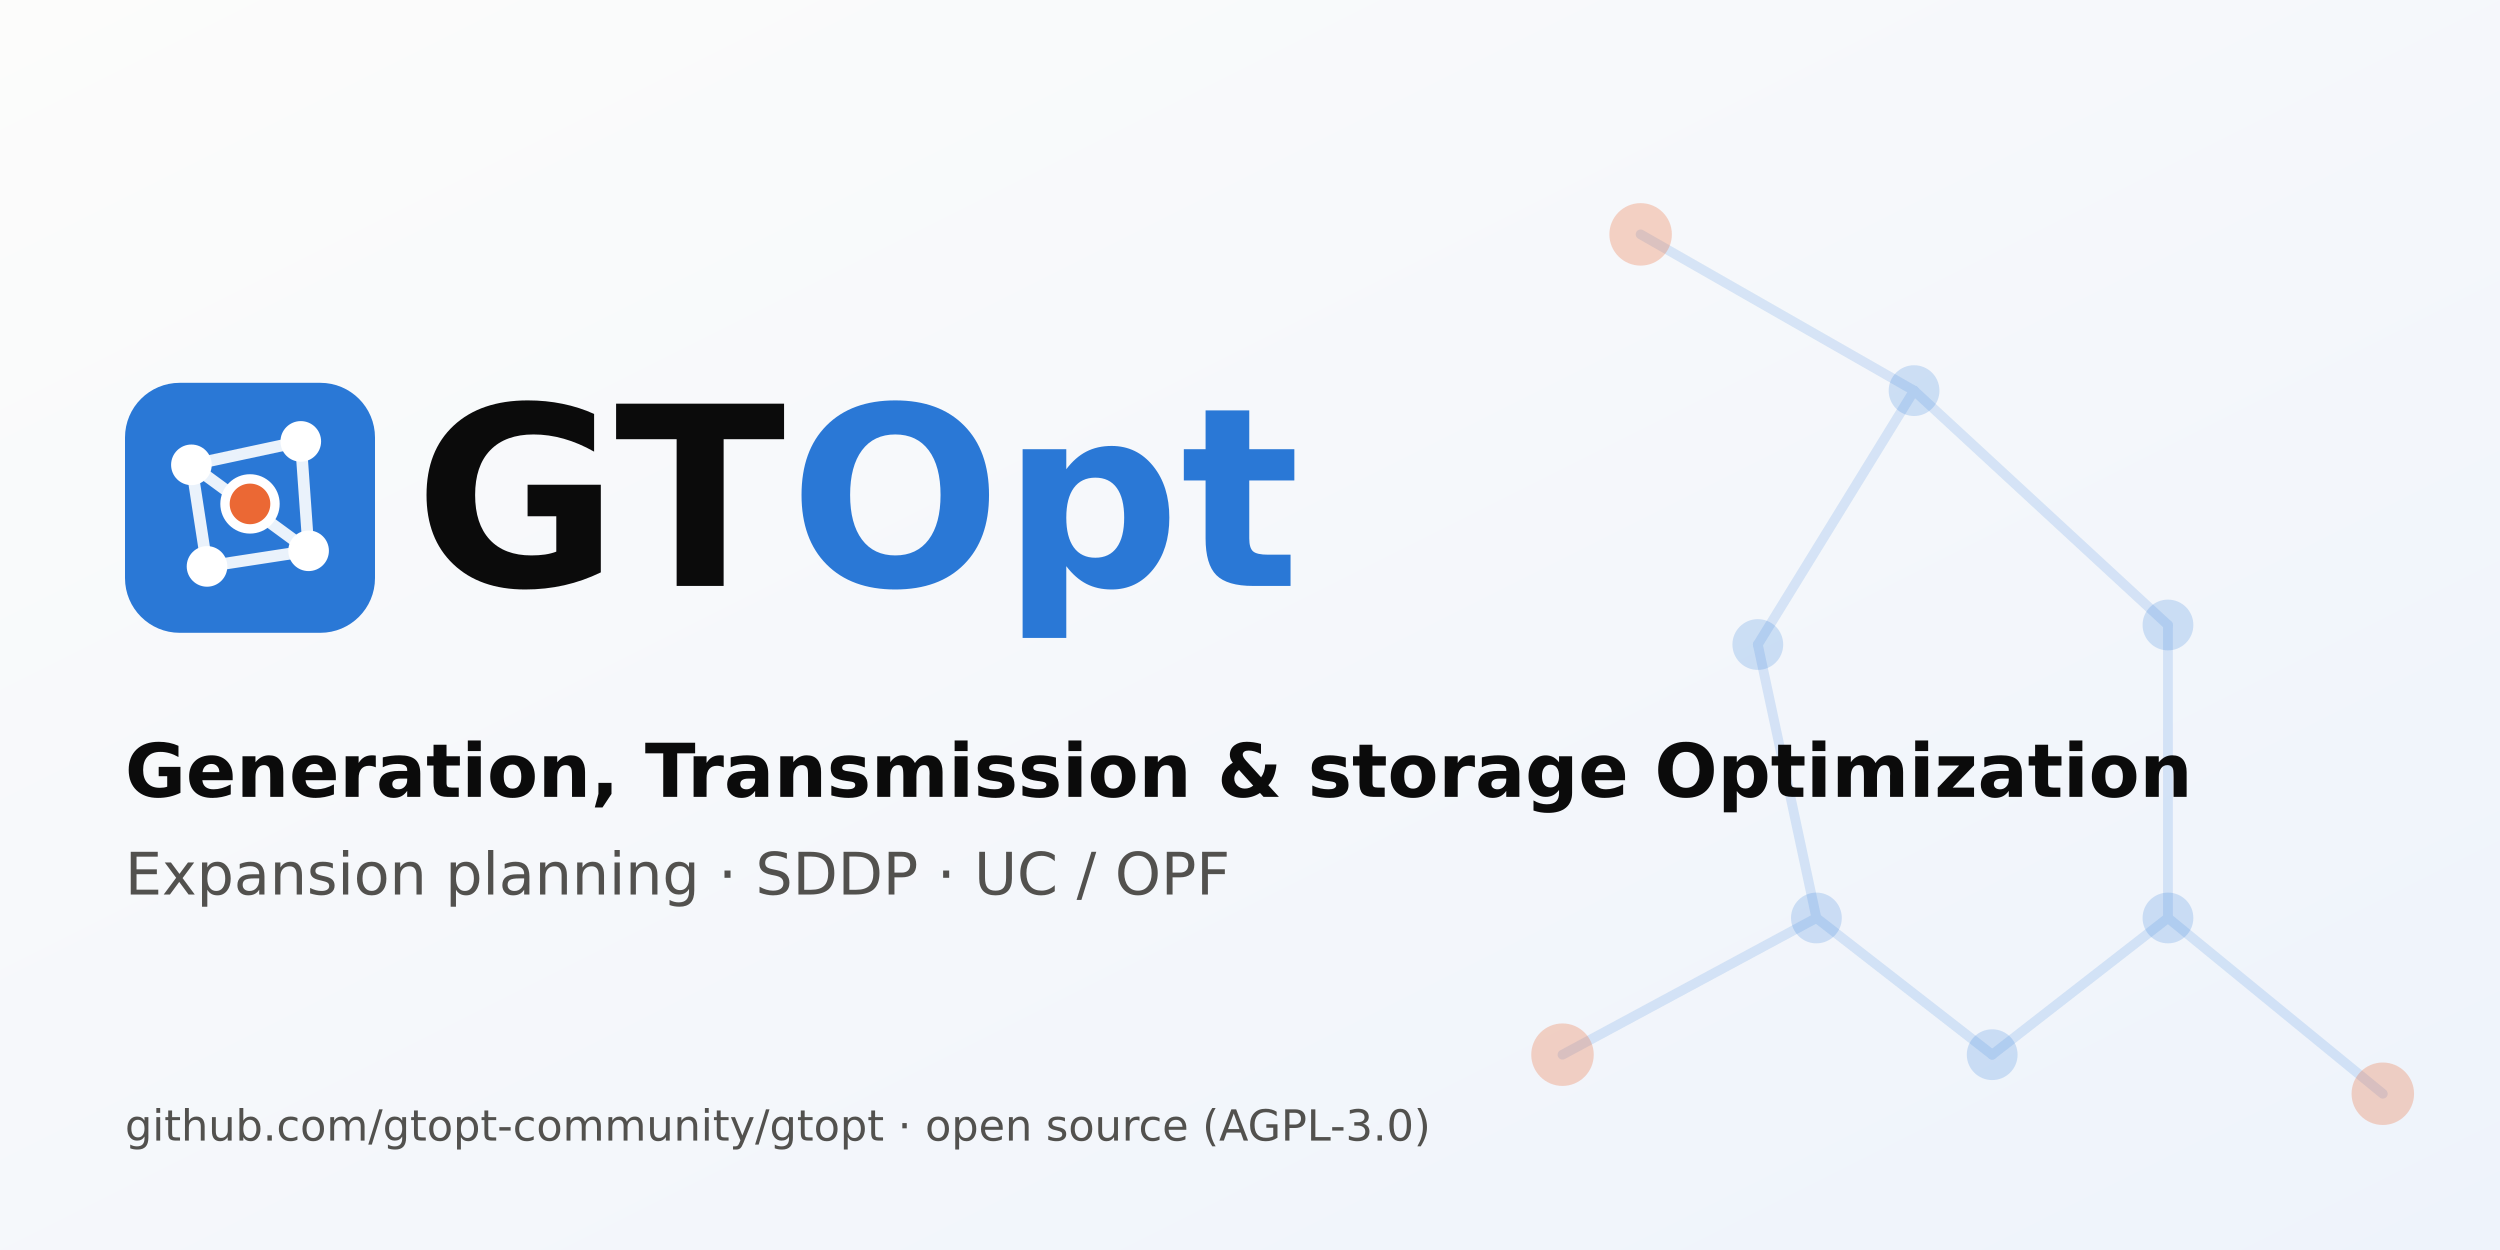
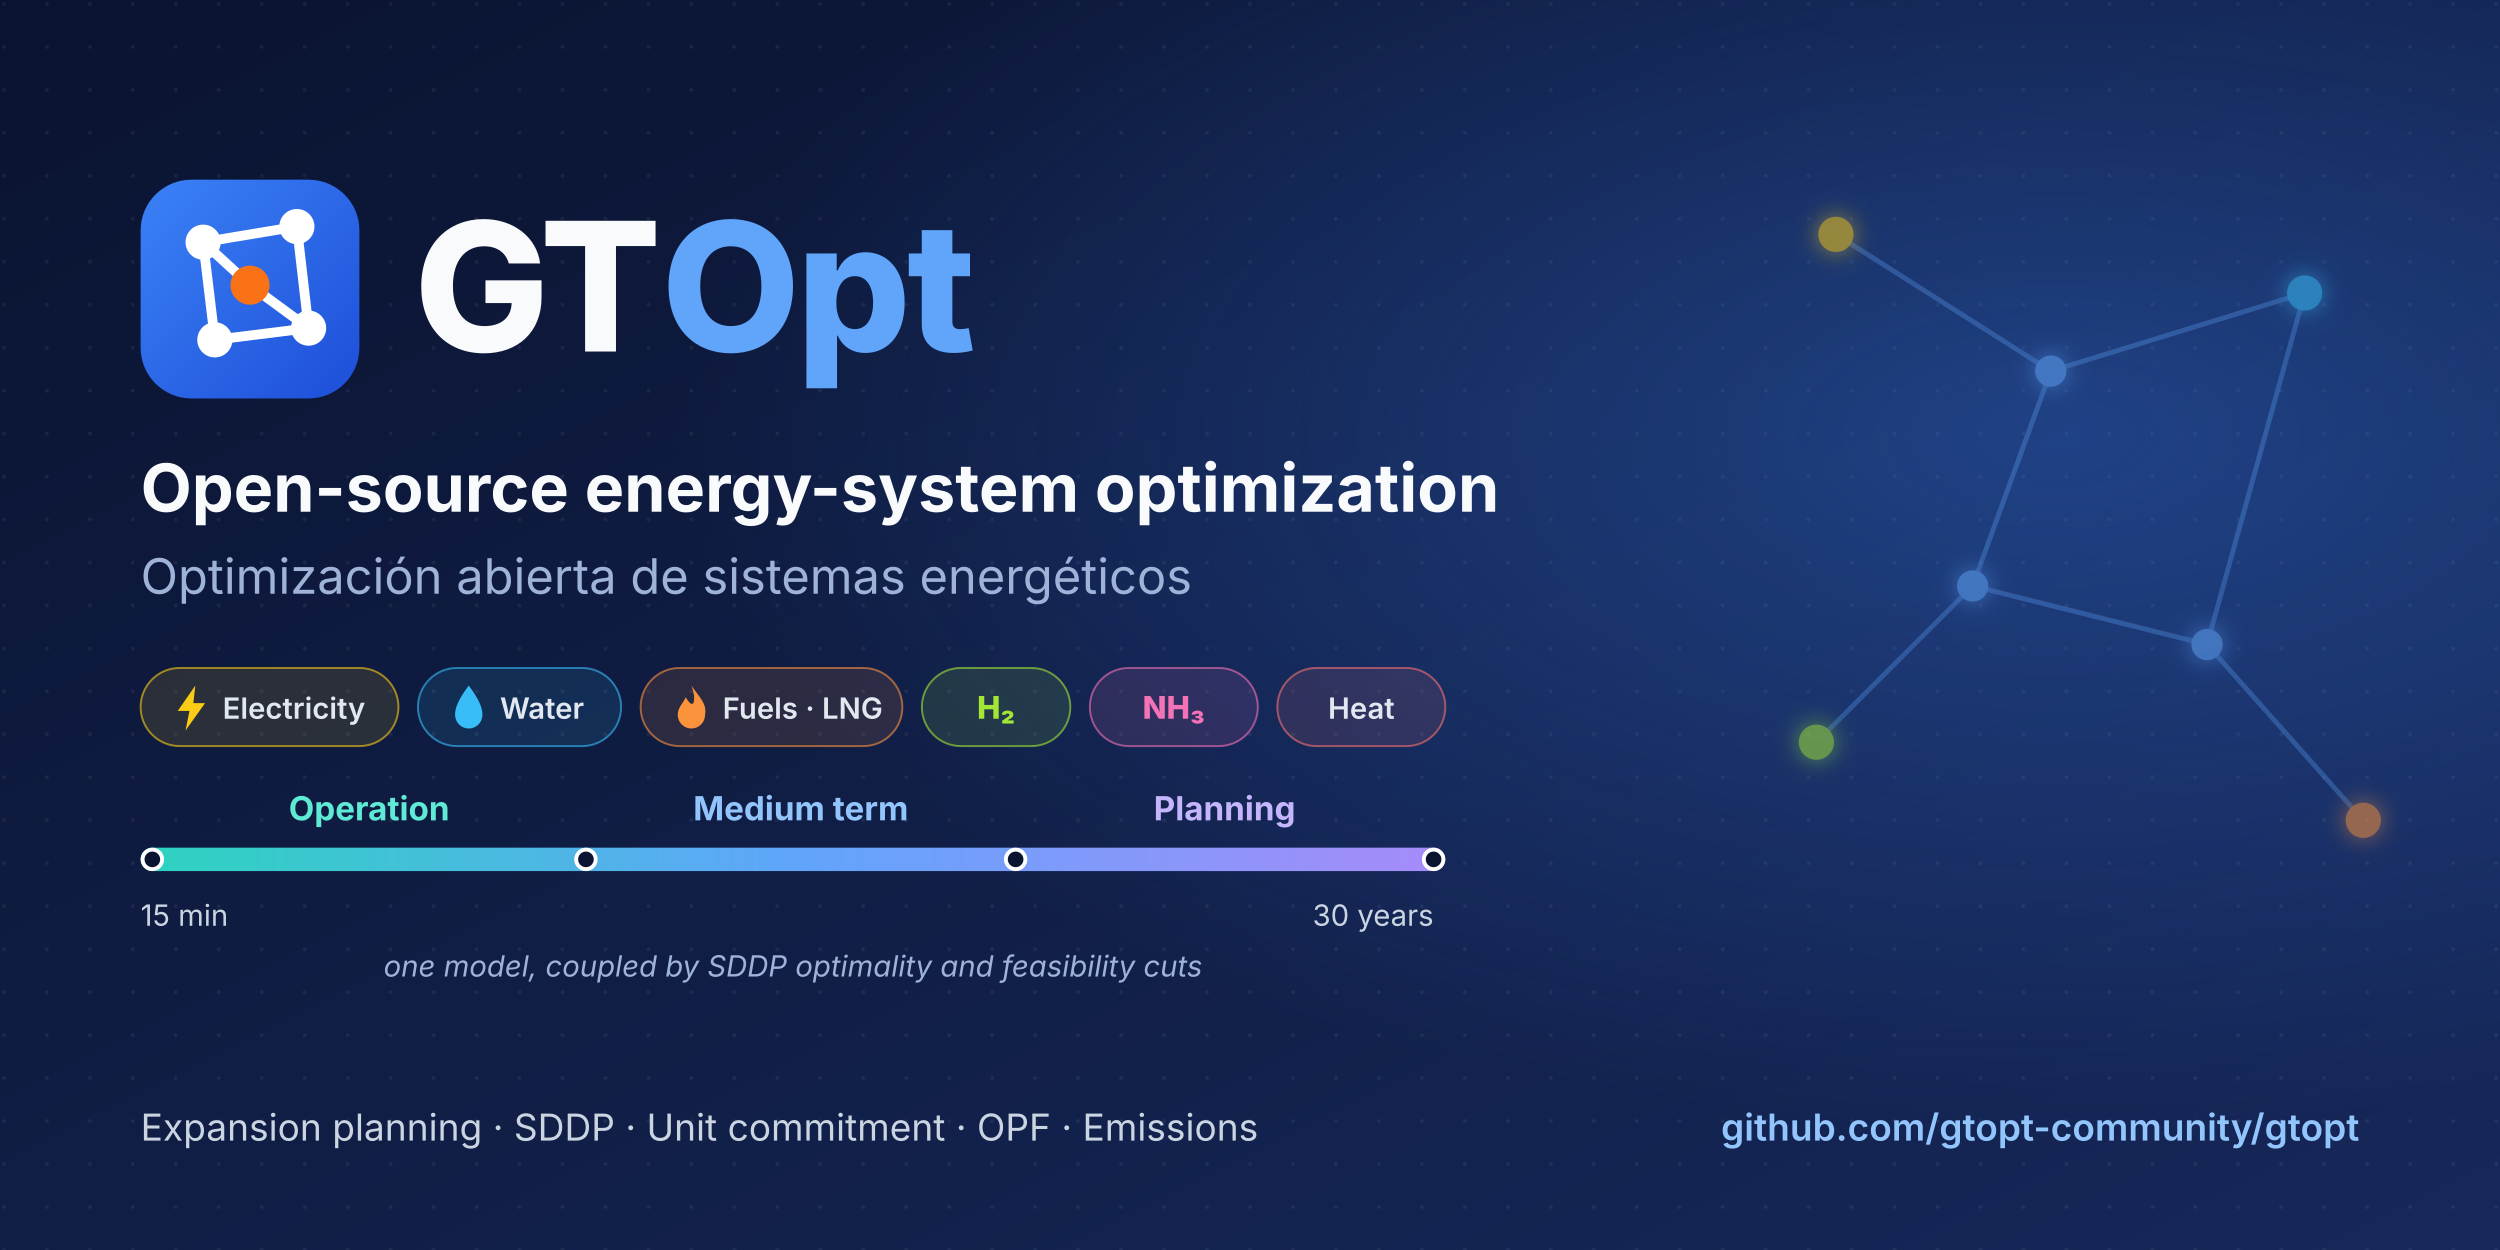
- <svg xmlns="http://www.w3.org/2000/svg" width="1280" height="640" viewBox="0 0 1280 640">
+ <svg xmlns="http://www.w3.org/2000/svg" viewBox="0 0 1280 640" width="1280" height="640">
  <defs>
    <linearGradient id="bg" x1="0" y1="0" x2="1" y2="1">
-       <stop offset="0" stop-color="#fcfcfb" />
-       <stop offset="1" stop-color="#eef3fb" />
+       <stop offset="0" stop-color="#0a1330" />
+       <stop offset="1" stop-color="#16285a" />
    </linearGradient>
+     <linearGradient id="scale" x1="0" y1="0" x2="1" y2="0">
+       <stop offset="0" stop-color="#2dd4bf" />
+       <stop offset="0.5" stop-color="#60a5fa" />
+       <stop offset="1" stop-color="#a78bfa" />
+     </linearGradient>
+     <linearGradient id="logo" x1="0" y1="0" x2="1" y2="1">
+       <stop offset="0" stop-color="#3b82f6" />
+       <stop offset="1" stop-color="#1d4ed8" />
+     </linearGradient>
+     <radialGradient id="halo" cx="0.82" cy="0.35" r="0.55">
+       <stop offset="0" stop-color="#3b82f6" stop-opacity="0.35" />
+       <stop offset="1" stop-color="#3b82f6" stop-opacity="0" />
+     </radialGradient>
+     <pattern id="dots" width="22" height="22" patternUnits="userSpaceOnUse">
+       <circle cx="2" cy="2" r="1" fill="#ffffff" opacity="0.06" />
+     </pattern>
+     <filter id="glow" x="-50%" y="-50%" width="200%" height="200%">
+       <feGaussianBlur stdDeviation="6" result="b" />
+       <feMerge>
+         <feMergeNode in="b" />
+         <feMergeNode in="SourceGraphic" />
+       </feMerge>
+     </filter>
  </defs>
+   <style>
+     text { font-family: Inter, "Segoe UI", "Helvetica Neue", Arial, sans-serif; }
+     .c { font-size: 15px; font-weight: 600; fill: #e2e8f0; }
+   </style>
  <rect width="1280" height="640" fill="url(#bg)" />
-   <g opacity="0.16" stroke="#2a78d6" stroke-width="5" stroke-linecap="round">
-     <line x1="840" y1="120" x2="980" y2="200" />
-     <line x1="980" y1="200" x2="900" y2="330" />
-     <line x1="980" y1="200" x2="1110" y2="320" />
-     <line x1="900" y1="330" x2="930" y2="470" />
-     <line x1="1110" y1="320" x2="1110" y2="470" />
-     <line x1="930" y1="470" x2="1020" y2="540" />
-     <line x1="1020" y1="540" x2="1110" y2="470" />
-     <line x1="800" y1="540" x2="930" y2="470" />
-     <line x1="1220" y1="560" x2="1110" y2="470" />
+   <rect width="1280" height="640" fill="url(#dots)" />
+   <rect width="1280" height="640" fill="url(#halo)" />
+   <g opacity="0.55">
+     <g stroke="#60a5fa" stroke-width="2.5" stroke-opacity="0.55" fill="none">
+       <path d="M940 120 L1050 190 L1180 150" />
+       <path d="M1050 190 L1010 300 L1130 330 L1180 150" />
+       <path d="M1010 300 L930 380" />
+       <path d="M1130 330 L1210 420" />
+     </g>
+     <g filter="url(#glow)">
+       <circle cx="940" cy="120" r="9" fill="#facc15" />
+       <circle cx="1050" cy="190" r="8" fill="#60a5fa" />
+       <circle cx="1180" cy="150" r="9" fill="#38bdf8" />
+       <circle cx="1010" cy="300" r="8" fill="#60a5fa" />
+       <circle cx="1130" cy="330" r="8" fill="#60a5fa" />
+       <circle cx="930" cy="380" r="9" fill="#a3e635" />
+       <circle cx="1210" cy="420" r="9" fill="#fb923c" />
+     </g>
  </g>
-   <g opacity="0.2" fill="#2a78d6">
-     <circle cx="980" cy="200" r="13" />
-     <circle cx="900" cy="330" r="13" />
-     <circle cx="1110" cy="320" r="13" />
-     <circle cx="930" cy="470" r="13" />
-     <circle cx="1020" cy="540" r="13" />
-     <circle cx="1110" cy="470" r="13" />
+   <rect x="72" y="92" width="112" height="112" rx="26" fill="url(#logo)" />
+   <g stroke="#ffffff" stroke-width="5" stroke-linecap="round" fill="none">
+     <path d="M104 124 L152 116 L158 168 L110 174 Z" />
+     <path d="M104 124 L128 146 L158 168" />
  </g>
-   <g opacity="0.28" fill="#eb6834">
-     <circle cx="840" cy="120" r="16" />
-     <circle cx="800" cy="540" r="16" />
-     <circle cx="1220" cy="560" r="16" />
+   <g fill="#ffffff">
+     <circle cx="104" cy="124" r="9" />
+     <circle cx="152" cy="116" r="9" />
+     <circle cx="158" cy="168" r="9" />
+     <circle cx="110" cy="174" r="9" />
  </g>
-   <g transform="translate(64.0 196.0) scale(2.0)">
-     <rect width="64" height="64" rx="14" fill="#2a78d6" />
-     <g stroke="#ffffff" stroke-width="3" stroke-linecap="round" opacity="0.9">
-       <line x1="17.0" y1="21.0" x2="45.0" y2="15.0" />
-       <line x1="45.0" y1="15.0" x2="47.0" y2="43.0" />
-       <line x1="47.0" y1="43.0" x2="21.0" y2="47.0" />
-       <line x1="21.0" y1="47.0" x2="17.0" y2="21.0" />
-       <line x1="17.0" y1="21.0" x2="47.0" y2="43.0" />
-     </g>
-     <g fill="#ffffff">
-       <circle cx="17.0" cy="21.0" r="5.2" />
-       <circle cx="45.0" cy="15.0" r="5.2" />
-       <circle cx="47.0" cy="43.0" r="5.2" />
-       <circle cx="21.0" cy="47.0" r="5.2" />
-     </g>
-     <circle cx="32.0" cy="31.0" r="6.4" fill="#eb6834" stroke="#ffffff" stroke-width="2.4" />
+   <circle cx="128" cy="146" r="10" fill="#f97316" />
+   <text x="212" y="180" font-size="92" font-weight="800" fill="#f8fafc" letter-spacing="-2">GT<tspan fill="#60a5fa">Opt</tspan>
+   </text>
+   <text x="72" y="262" font-size="34" font-weight="700" fill="#f8fafc">Open-source energy-system optimization</text>
+   <text x="72" y="304" font-size="25" fill="#9fb3d9">Optimización abierta de sistemas energéticos</text>
+   <g>
+     <rect x="72" y="342" width="132" height="40" rx="20" fill="#facc15" fill-opacity="0.12" stroke="#facc15" stroke-opacity="0.6" />
+     <path d="M100 351 L91 364 L97 364 L95 374 L105 360 L99 360 Z" fill="#facc15" />
+     <text x="114" y="368" class="c">Electricity</text>
+     <rect x="214" y="342" width="104" height="40" rx="20" fill="#38bdf8" fill-opacity="0.12" stroke="#38bdf8" stroke-opacity="0.6" />
+     <path d="M240 351 C 234 359, 233 363, 233 366 A 7 7 0 0 0 247 366 C 247 363, 246 359, 240 351 Z" fill="#38bdf8" />
+     <text x="256" y="368" class="c">Water</text>
+     <rect x="328" y="342" width="134" height="40" rx="20" fill="#fb923c" fill-opacity="0.12" stroke="#fb923c" stroke-opacity="0.6" />
+     <path d="M354 351 C 358 357, 362 360, 361 366 A 7 7 0 0 1 347 366 C 347 362, 350 360, 351 357 C 353 360, 354 361, 355 360 C 356 357, 355 354, 354 351 Z" fill="#fb923c" />
+     <text x="370" y="368" class="c">Fuels · LNG</text>
+     <rect x="472" y="342" width="76" height="40" rx="20" fill="#a3e635" fill-opacity="0.12" stroke="#a3e635" stroke-opacity="0.6" />
+     <text x="510" y="368" text-anchor="middle" font-size="16" font-weight="800" fill="#a3e635">H₂</text>
+     <rect x="558" y="342" width="86" height="40" rx="20" fill="#f472b6" fill-opacity="0.12" stroke="#f472b6" stroke-opacity="0.6" />
+     <text x="601" y="368" text-anchor="middle" font-size="16" font-weight="800" fill="#f472b6">NH₃</text>
+     <rect x="654" y="342" width="86" height="40" rx="20" fill="#f87171" fill-opacity="0.12" stroke="#f87171" stroke-opacity="0.6" />
+     <text x="697" y="368" text-anchor="middle" class="c" fill="#fecaca">Heat</text>
  </g>
-   <path transform="translate(212.00 300.00)" d="M95.62 -6.94 Q86.62 -2.56 76.94 -0.36 Q67.26 1.82 56.94 1.82 Q33.62 1.82 20.00 -11.22 Q6.38 -24.26 6.38 -46.56 Q6.38 -69.12 20.24 -82.06 Q34.12 -95.00 58.26 -95.00 Q67.56 -95.00 76.08 -93.24 Q84.62 -91.50 92.18 -88.06 L92.18 -68.76 Q84.38 -73.18 76.66 -75.36 Q68.94 -77.56 61.18 -77.56 Q46.82 -77.56 39.04 -69.52 Q31.26 -61.50 31.26 -46.56 Q31.26 -31.76 38.76 -23.68 Q46.26 -15.62 60.06 -15.62 Q63.82 -15.62 67.04 -16.08 Q70.26 -16.56 72.82 -17.56 L72.82 -35.68 L58.12 -35.68 L58.12 -51.82 L95.62 -51.82 L95.62 -6.94 Z M103.44 -93.32 L189.44 -93.32 L189.44 -75.12 L158.50 -75.12 L158.50 -0.00 L134.44 -0.00 L134.44 -75.12 L103.44 -75.12 L103.44 -93.32 Z" fill="#0b0b0b" />
-   <path transform="translate(404.00 300.00)" d="M54.38 -77.56 Q43.38 -77.56 37.32 -69.44 Q31.26 -61.32 31.26 -46.56 Q31.26 -31.88 37.32 -23.74 Q43.38 -15.62 54.38 -15.62 Q65.44 -15.62 71.50 -23.74 Q77.56 -31.88 77.56 -46.56 Q77.56 -61.32 71.50 -69.44 Q65.44 -77.56 54.38 -77.56 Z M54.38 -95.00 Q76.88 -95.00 89.62 -82.12 Q102.38 -69.26 102.38 -46.56 Q102.38 -23.94 89.62 -11.06 Q76.88 1.82 54.38 1.82 Q31.94 1.82 19.16 -11.06 Q6.38 -23.94 6.38 -46.56 Q6.38 -69.26 19.16 -82.12 Q31.94 -95.00 54.38 -95.00 Z M141.94 -10.12 L141.94 26.62 L119.58 26.62 L119.58 -70.00 L141.94 -70.00 L141.94 -59.76 Q146.58 -65.88 152.20 -68.78 Q157.82 -71.68 165.14 -71.68 Q178.08 -71.68 186.38 -61.40 Q194.70 -51.12 194.70 -34.94 Q194.70 -18.76 186.38 -8.46 Q178.08 1.82 165.14 1.82 Q157.82 1.82 152.20 -1.08 Q146.58 -4.00 141.94 -10.12 Z M156.82 -55.44 Q149.64 -55.44 145.78 -50.16 Q141.94 -44.88 141.94 -34.94 Q141.94 -25.00 145.78 -19.72 Q149.64 -14.44 156.82 -14.44 Q164.00 -14.44 167.78 -19.68 Q171.58 -24.94 171.58 -34.94 Q171.58 -44.94 167.78 -50.18 Q164.00 -55.44 156.82 -55.44 Z M235.62 -89.88 L235.62 -70.00 L258.70 -70.00 L258.70 -54.00 L235.62 -54.00 L235.62 -24.32 Q235.62 -19.44 237.56 -17.72 Q239.50 -16.00 245.26 -16.00 L256.76 -16.00 L256.76 -0.00 L237.56 -0.00 Q224.32 -0.00 218.78 -5.52 Q213.26 -11.06 213.26 -24.32 L213.26 -54.00 L202.12 -54.00 L202.12 -70.00 L213.26 -70.00 L213.26 -89.88 L235.62 -89.88 Z" fill="#2a78d6" />
-   <g font-family="DejaVu Sans, Helvetica, Arial, sans-serif">
-     <text x="64" y="408" font-size="38" font-weight="bold" fill="#0b0b0b">Generation, Transmission &amp; storage Optimization</text>
-     <text x="64" y="458" font-size="30" fill="#52514e">Expansion planning · SDDP · UC / OPF</text>
-     <text x="64" y="584" font-size="22" fill="#52514e">github.com/gtopt-community/gtopt · open source (AGPL-3.0)</text>
+   <rect x="72" y="434" width="668" height="12" rx="6" fill="url(#scale)" />
+   <g fill="#0a1330" stroke="#ffffff" stroke-width="2">
+     <circle cx="78" cy="440" r="5" />
+     <circle cx="300" cy="440" r="5" />
+     <circle cx="520" cy="440" r="5" />
+     <circle cx="734" cy="440" r="5" />
  </g>
+   <g font-size="15" fill="#cbd5e1">
+     <text x="72" y="474">15 min</text>
+     <text x="734" y="474" text-anchor="end">30 years</text>
+   </g>
+   <g font-size="17" font-weight="700" text-anchor="middle">
+     <text x="189" y="420" fill="#5eead4">Operation</text>
+     <text x="410" y="420" fill="#93c5fd">Medium term</text>
+     <text x="627" y="420" fill="#c4b5fd">Planning</text>
+   </g>
+   <text x="406" y="500" text-anchor="middle" font-size="15" font-style="italic" fill="#9fb3d9">one model, coupled by SDDP optimality and feasibility cuts</text>
+   <text x="72" y="584" font-size="19" fill="#cbd5e1">Expansion planning · SDDP · Unit commitment · OPF · Emissions</text>
+   <text x="1208" y="584" text-anchor="end" font-size="19" font-weight="600" fill="#93c5fd">github.com/gtopt-community/gtopt</text>
</svg>
